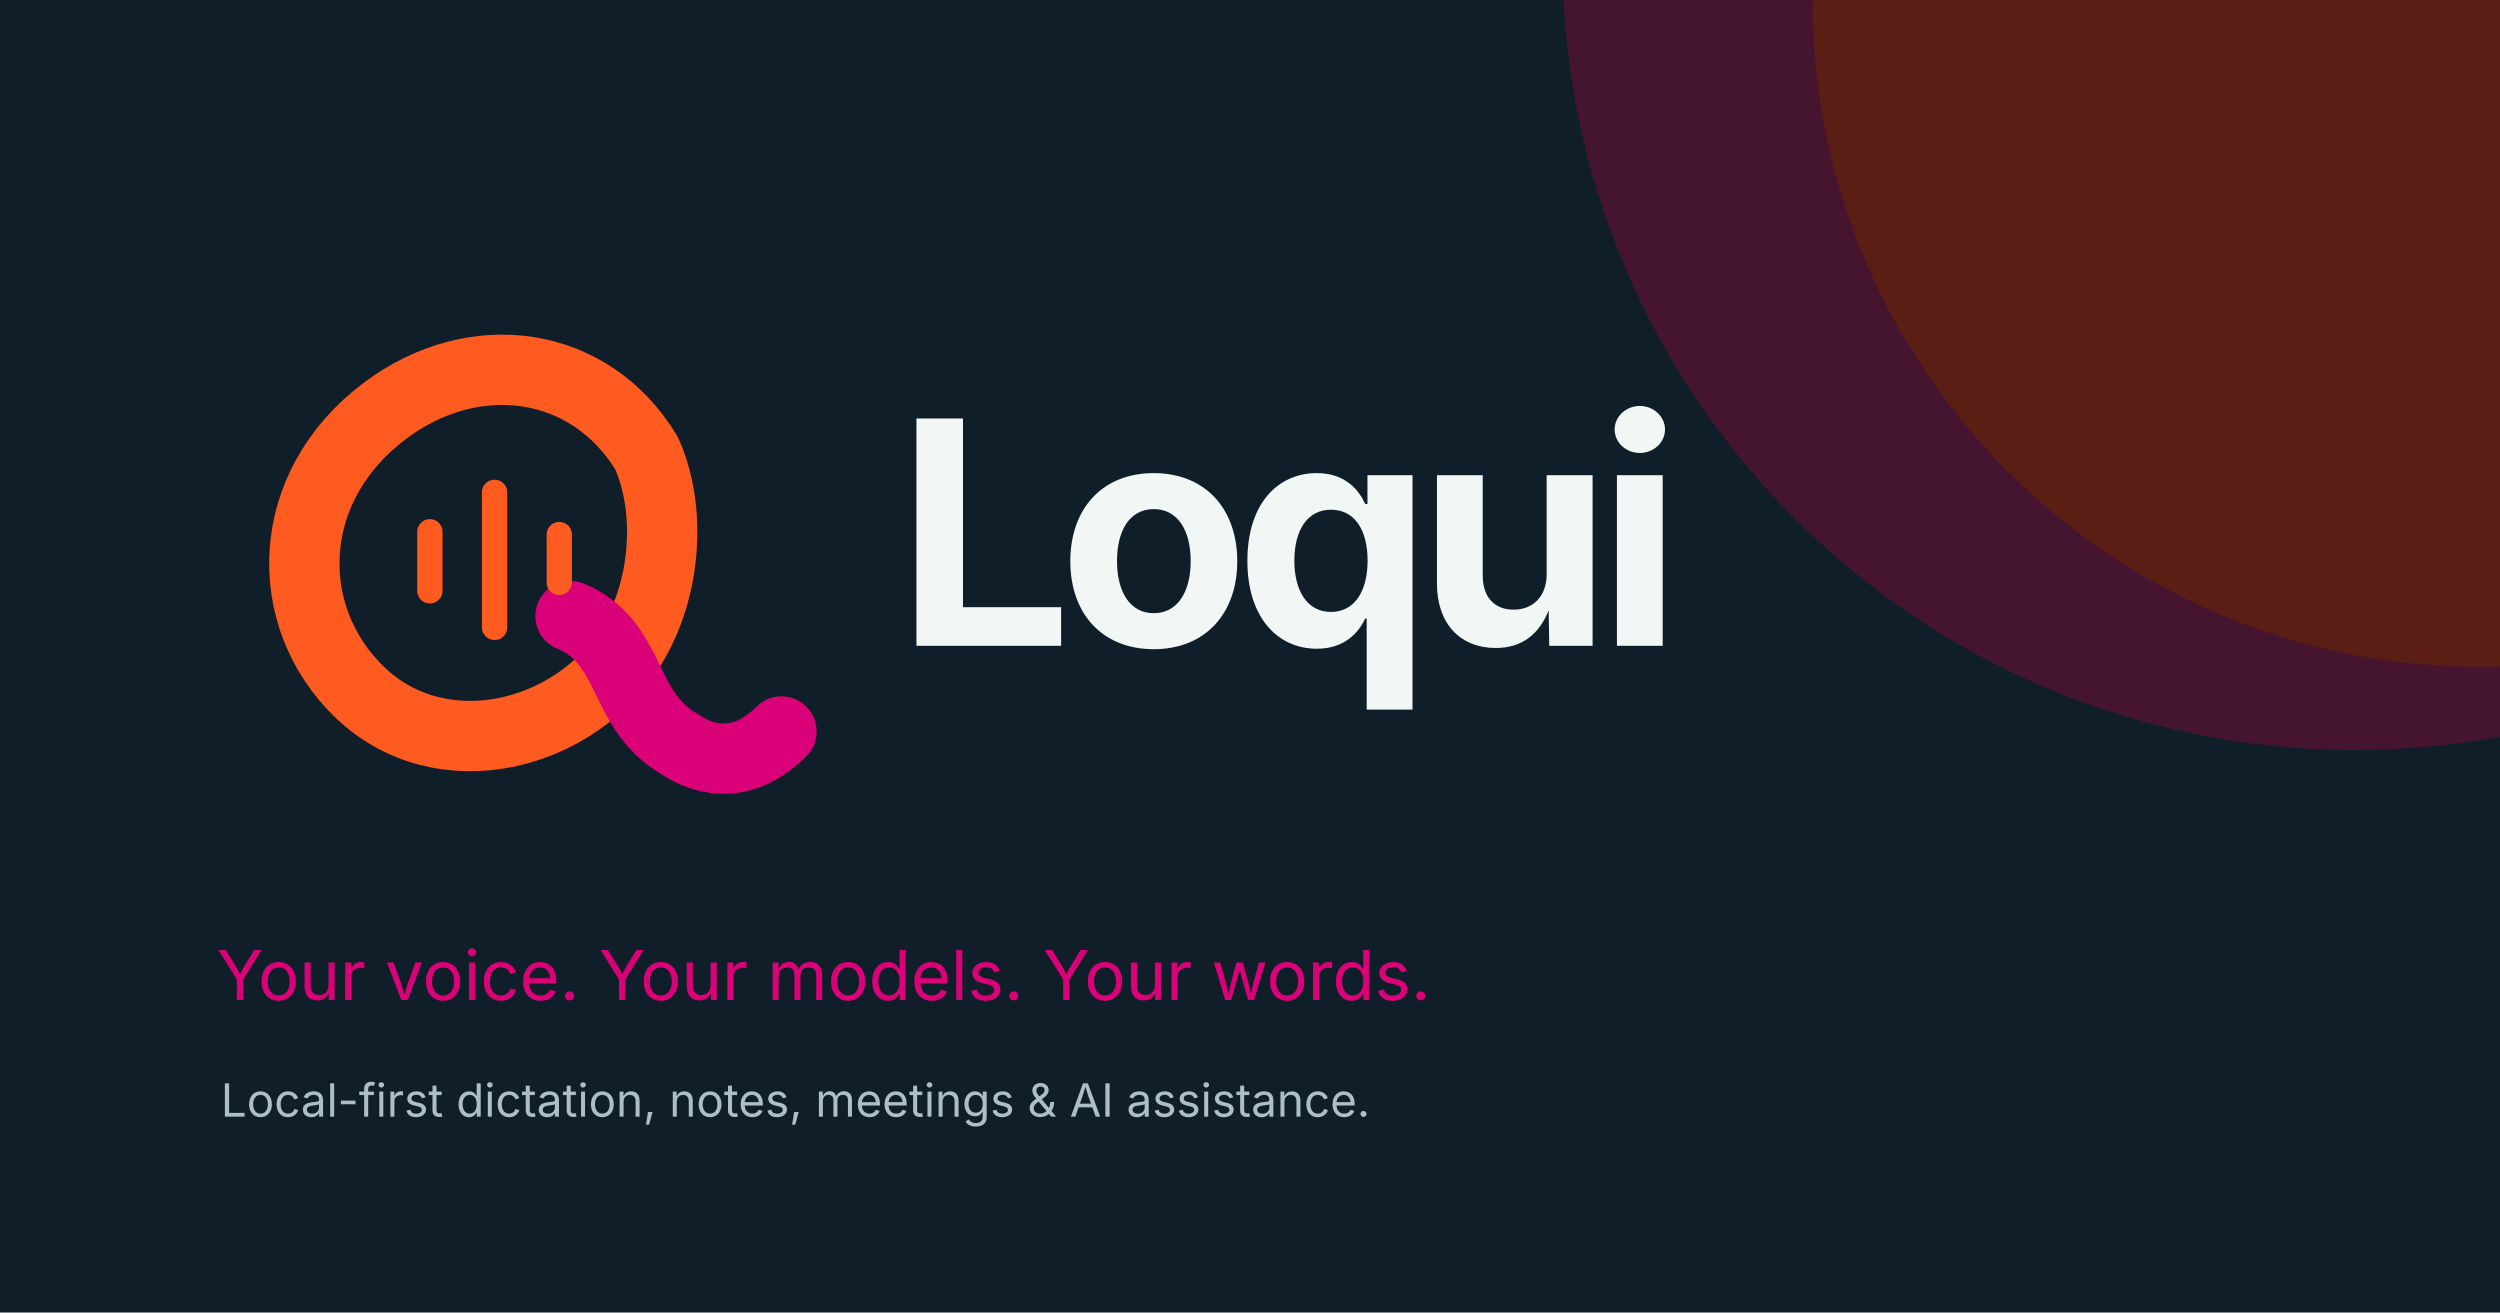
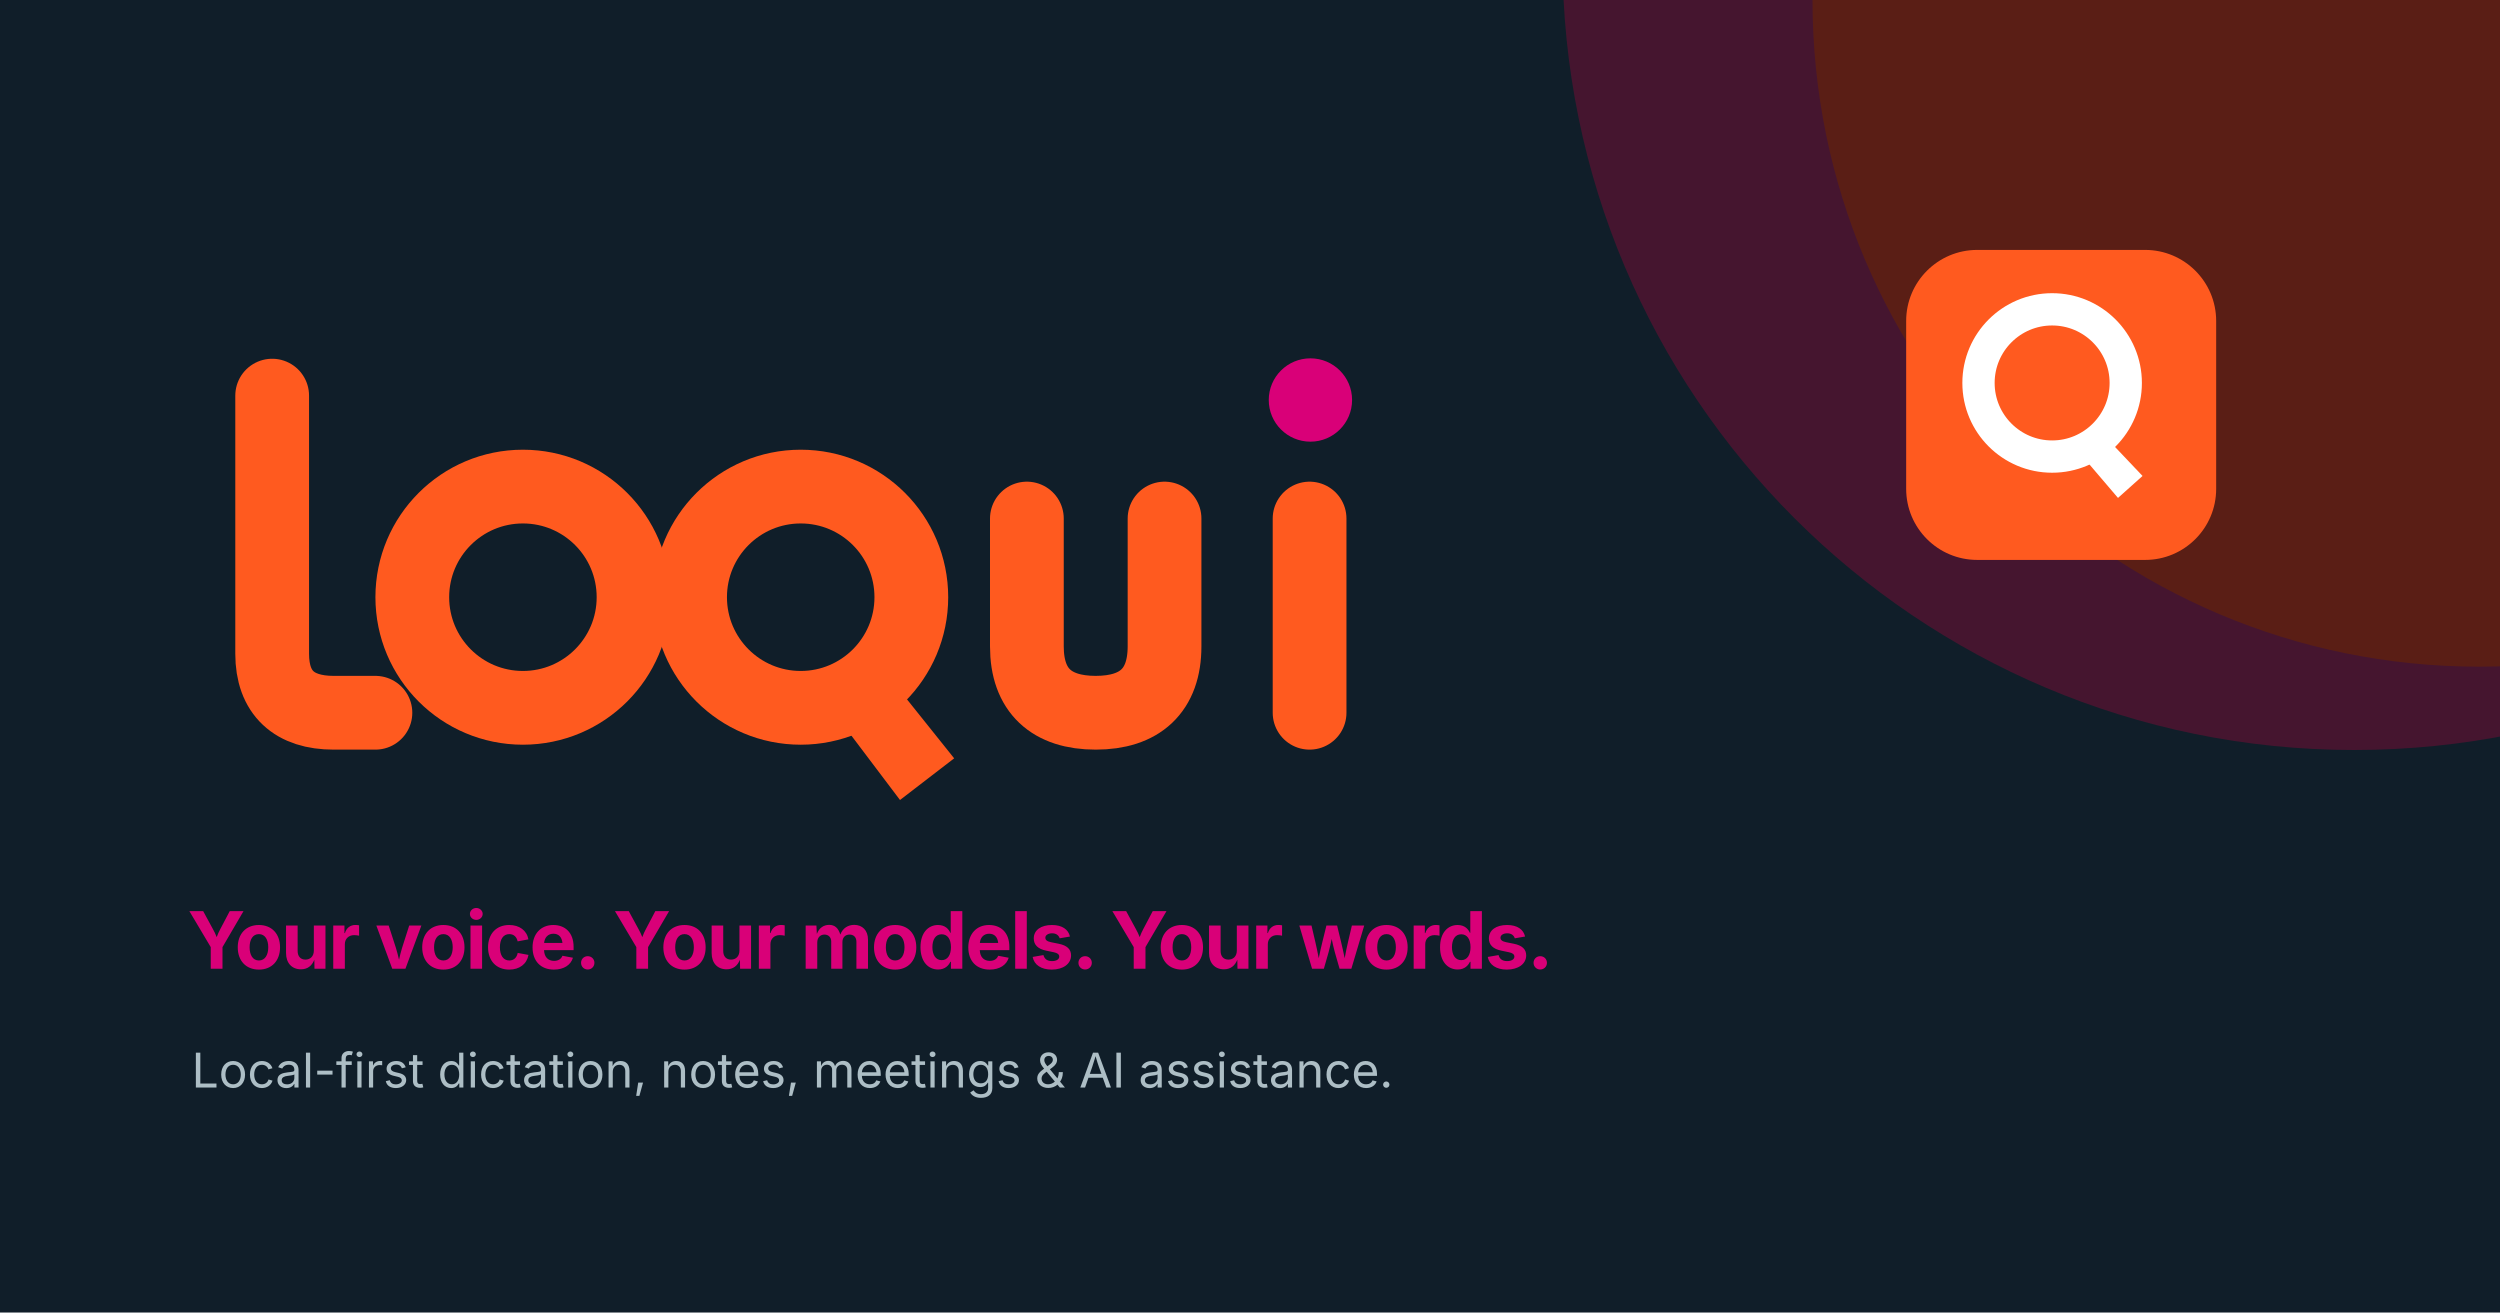
<svg xmlns="http://www.w3.org/2000/svg" width="1200" height="630" viewBox="0 0 1200 630">
  <rect width="1200" height="630" fill="#101E29" />
  <circle cx="1130" cy="-20" r="380" fill="#45152F" />
  <circle cx="1190" cy="0" r="320" fill="#5A1E15" />
-   <g transform="translate(70 100) scale(1.35)">
-     <path d="M178 87C158 54 117 48 85 72C49 99 48 145 76 172C105 200 153 188 173 155C185 135 187 107 178 87Z" fill="none" stroke="#FF5A1F" stroke-width="25" stroke-linecap="round" stroke-linejoin="round" />
-     <path d="M151 145C173 154 169 178 189 190C202 199 215 197 226 186" fill="none" stroke="#D90078" stroke-width="25" stroke-linecap="round" />
-     <path d="M101 115V136M124 101V149M147 116V133" stroke="#FF5A1F" stroke-width="9" stroke-linecap="round" />
+   <g transform="translate(74 125) scale(1.18)" fill="none" stroke="#FF5A1F" stroke-width="30" stroke-linecap="round" stroke-linejoin="round">
+     <path d="M48 55V160C48 176 57 184 73 184H90" />
+     <circle cx="150" cy="137" r="45" />
+     <circle cx="263" cy="137" r="45" />
+     <path d="M355 105V157C355 175 365 184 383 184C401 184 411 175 411 157V105" />
+     <path d="M470 105V184" />
  </g>
-   <text x="430" y="310" font-family="Inter,Arial,sans-serif" font-size="150" font-weight="650" letter-spacing="-7" fill="#F1F7F5">Loqui</text>
-   <text x="104" y="480" font-family="Inter,Arial,sans-serif" font-size="33" fill="#D90078">Your voice. Your models. Your words.</text>
-   <text x="106" y="536" font-family="Inter,Arial,sans-serif" font-size="22" fill="#ADBEC5">Local-first dictation, notes, meetings &amp; AI assistance.</text>
+   <path d="M418 314L458 364L432 384L395 335Z" fill="#FF5A1F" />
+   <circle cx="629" cy="192" r="20" fill="#D90078" />
+   <g transform="translate(910 115) scale(.62)">
+     <rect x="8" y="8" width="240" height="240" rx="55" fill="#FF5A1F" />
+     <circle cx="121" cy="111" r="57" fill="none" stroke="#FFFFFF" stroke-width="25" />
+     <path d="M154 144L191 183L172 200L137 159Z" fill="#FFFFFF" />
+   </g>
+   <text x="90" y="465" font-family="Inter,Arial,sans-serif" font-size="38" font-weight="650" letter-spacing="-1" fill="#D90078">Your voice. Your models. Your words.</text>
+   <text x="92" y="522" font-family="Inter,Arial,sans-serif" font-size="23" fill="#ADBEC5">Local-first dictation, notes, meetings &amp; AI assistance.</text>
</svg>
